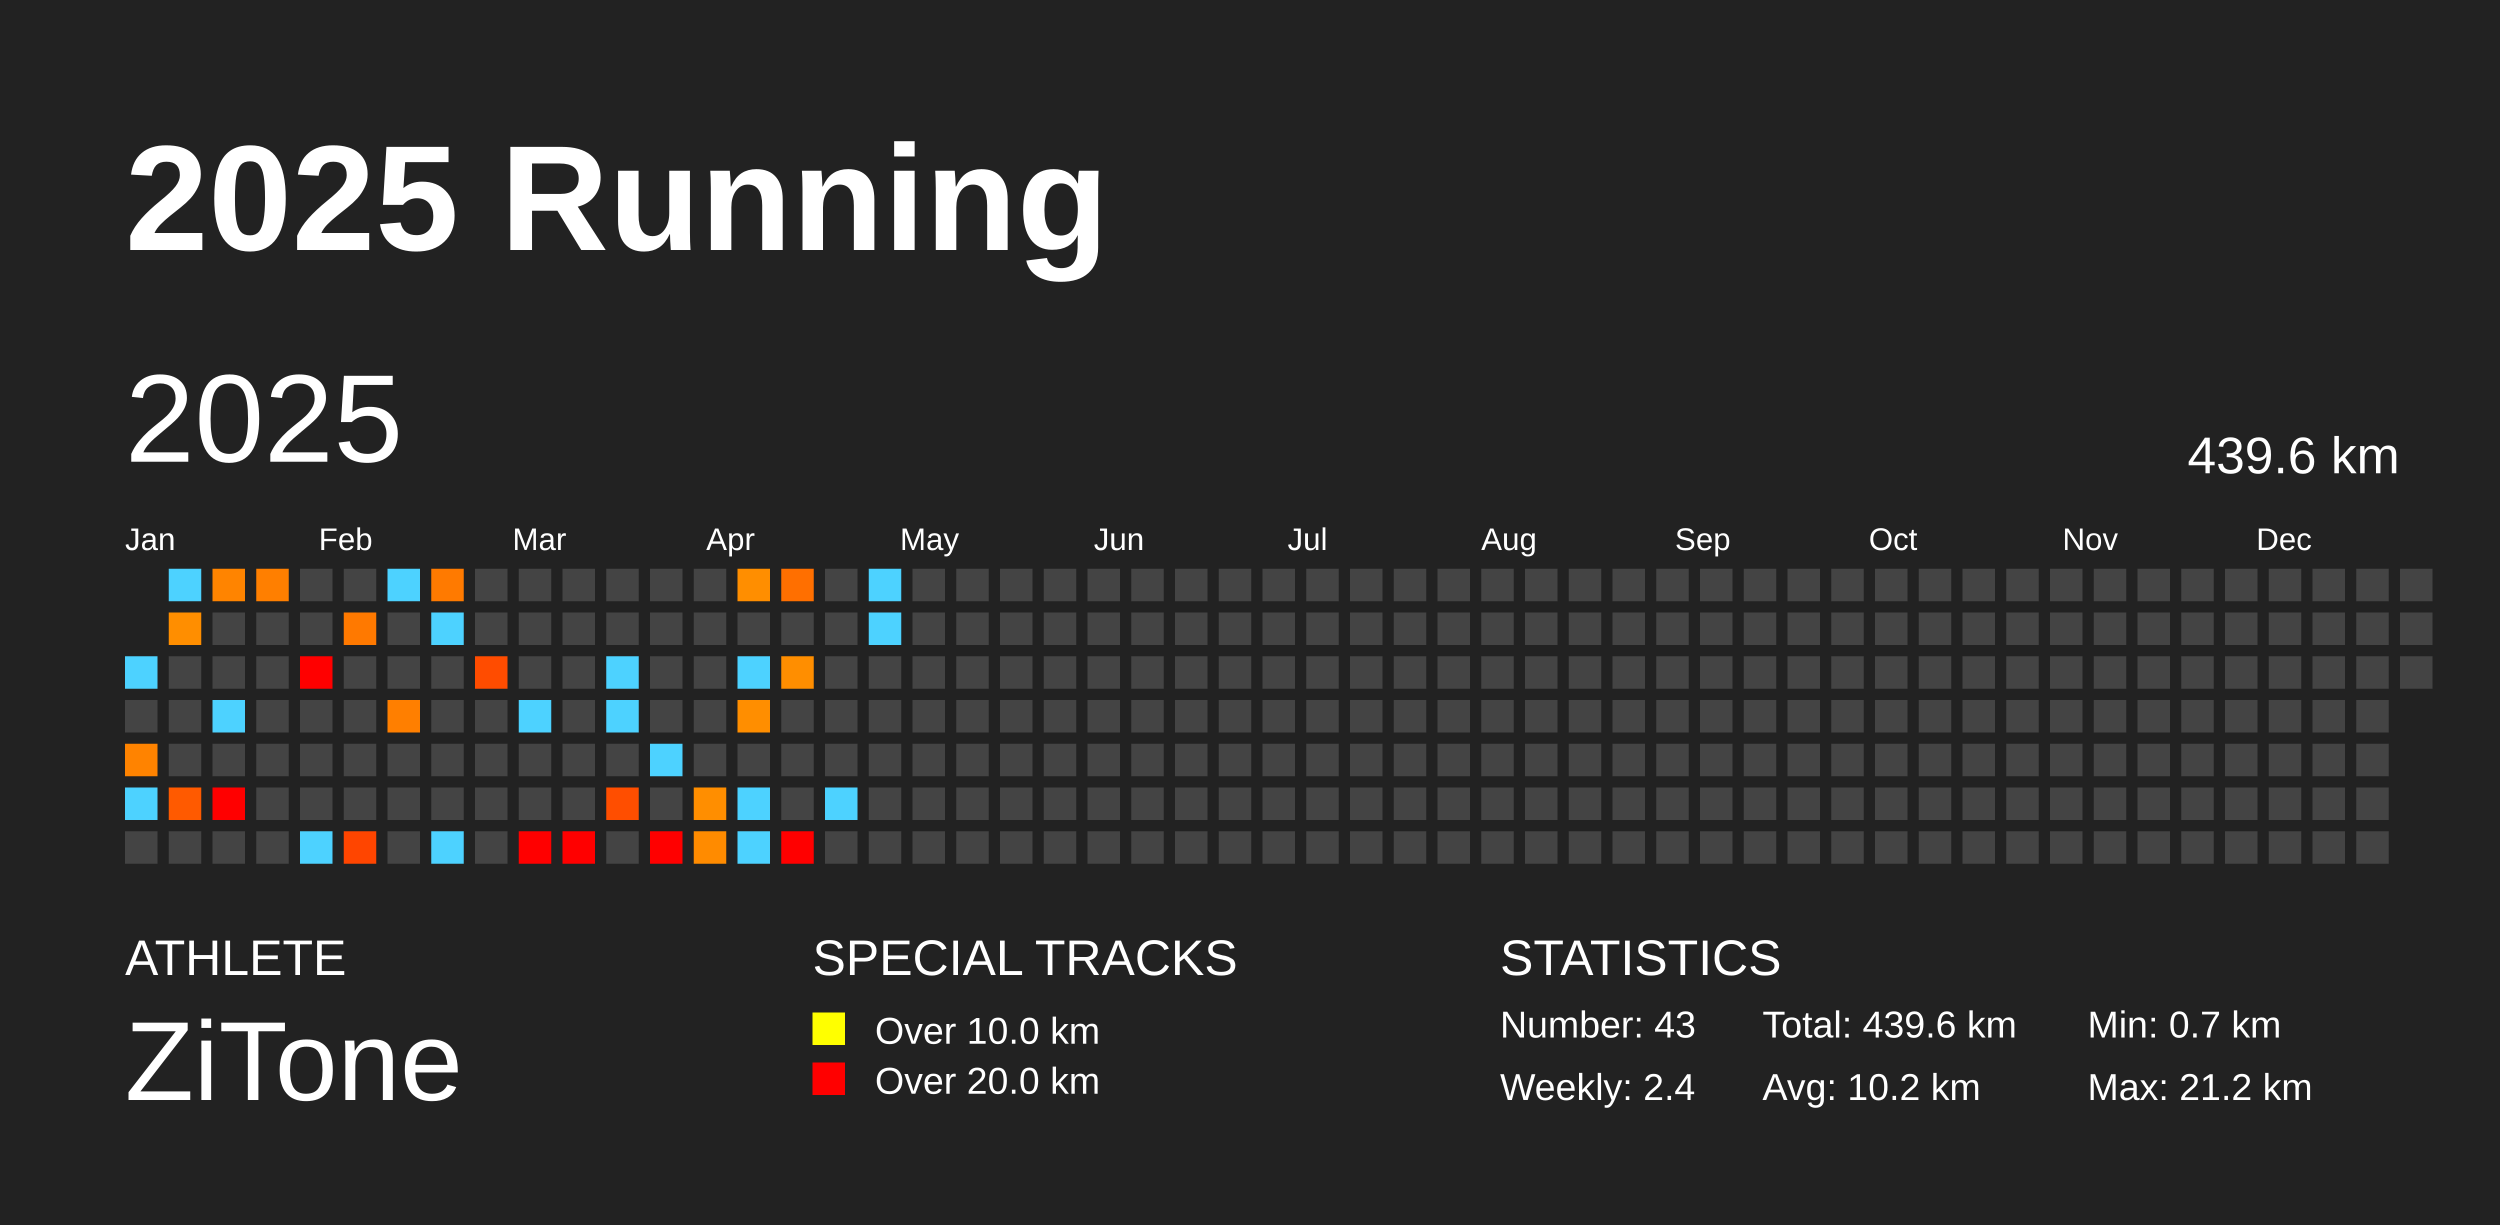
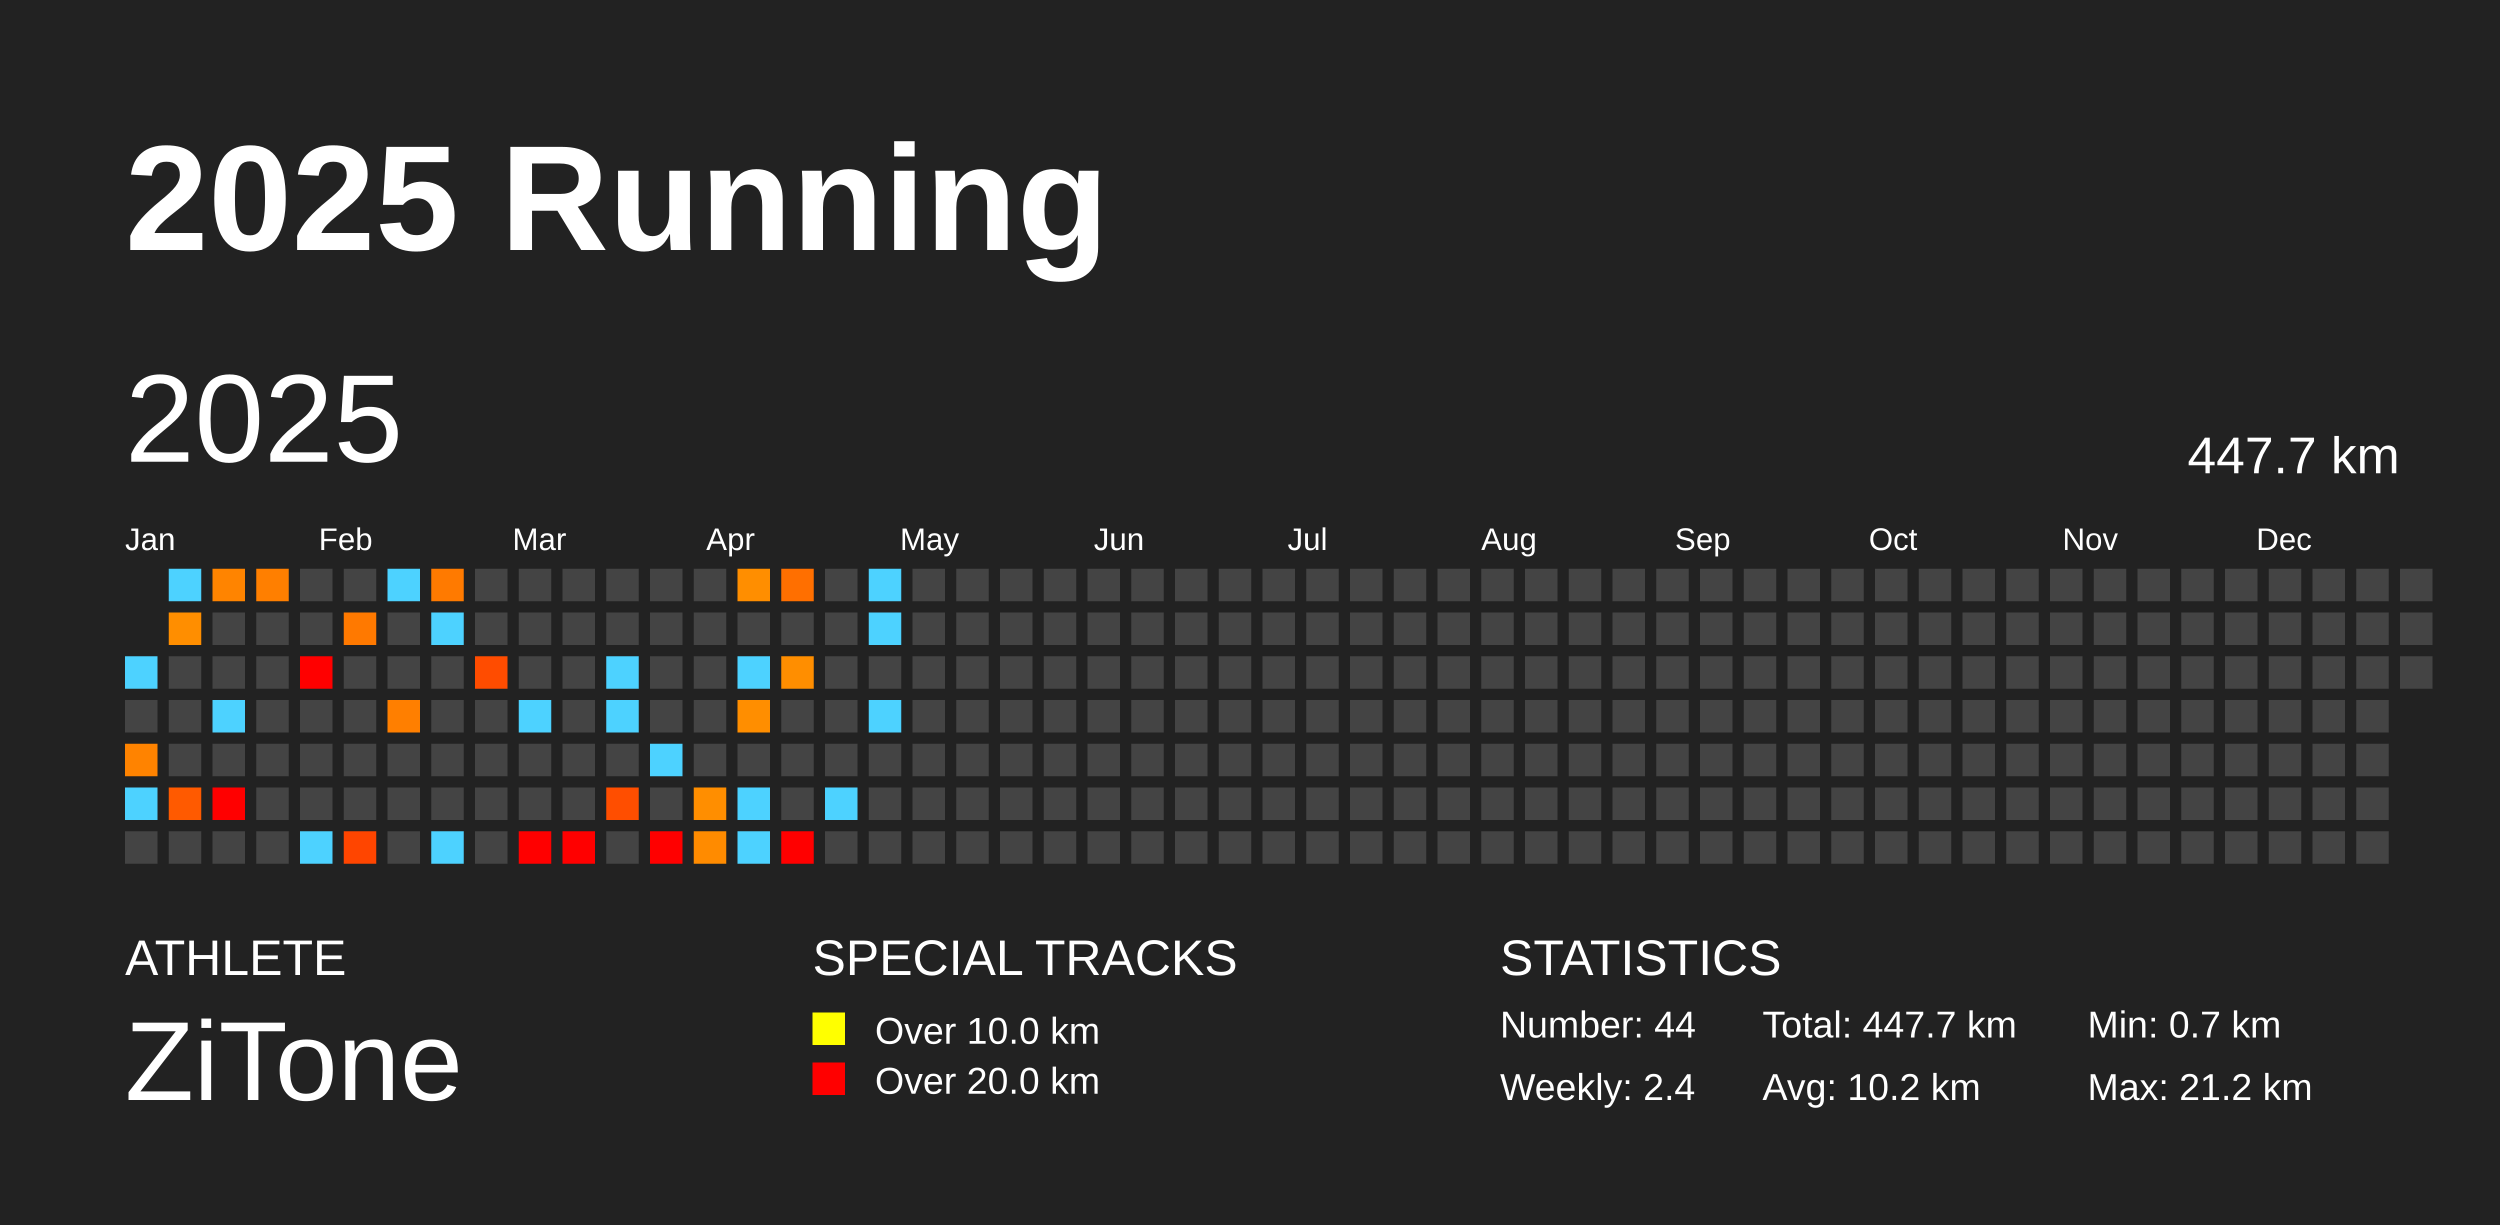
<svg xmlns="http://www.w3.org/2000/svg" baseProfile="full" height="98mm" version="1.1" viewBox="0,0,200,98" width="200mm">
  <defs />
  <rect fill="#222222" height="98" width="200" x="0" y="0" />
  <text fill="#FFFFFF" style="font-size:12px; font-family:Arial; font-weight:bold;" x="10" y="20">2025 Running</text>
  <text fill="#FFFFFF" style="font-size:4px; font-family:Arial" x="10" y="78">ATHLETE</text>
  <text fill="#FFFFFF" style="font-size:9px; font-family:Arial" x="10" y="88">ZiTone</text>
  <text fill="#FFFFFF" style="font-size:4px; font-family:Arial" x="65" y="78">SPECIAL TRACKS</text>
  <rect fill="yellow" height="2.6" width="2.6" x="65" y="81" />
  <text fill="#FFFFFF" style="font-size:3px; font-family:Arial" x="70" y="83.5">Over 10.0 km</text>
  <rect fill="red" height="2.6" width="2.6" x="65" y="85" />
  <text fill="#FFFFFF" style="font-size:3px; font-family:Arial" x="70" y="87.5">Over 20.0 km</text>
  <text fill="#FFFFFF" style="font-size:4px; font-family:Arial" x="120" y="78">STATISTICS</text>
-   <text fill="#FFFFFF" style="font-size:3px; font-family:Arial" x="120" y="83">Number: 43</text>
+   <text fill="#FFFFFF" style="font-size:3px; font-family:Arial" x="120" y="83">Number: 44</text>
  <text fill="#FFFFFF" style="font-size:3px; font-family:Arial" x="120" y="88">Weekly: 2.4</text>
-   <text fill="#FFFFFF" style="font-size:3px; font-family:Arial" x="141" y="83">Total: 439.6 km</text>
+   <text fill="#FFFFFF" style="font-size:3px; font-family:Arial" x="141" y="83">Total: 447.7 km</text>
  <text fill="#FFFFFF" style="font-size:3px; font-family:Arial" x="141" y="88">Avg: 10.2 km</text>
  <text fill="#FFFFFF" style="font-size:3px; font-family:Arial" x="167" y="83">Min: 0.7 km</text>
  <text fill="#FFFFFF" style="font-size:3px; font-family:Arial" x="167" y="88">Max: 21.2 km</text>
  <text dominant-baseline="hanging" fill="#FFFFFF" style="font-size:10.0px; font-family:Arial;" x="10" y="30">2025</text>
-   <text dominant-baseline="hanging" fill="#FFFFFF" style="font-size:4.125px; font-family:Arial;" x="175" y="35">439.6 km</text>
+   <text dominant-baseline="hanging" fill="#FFFFFF" style="font-size:4.125px; font-family:Arial;" x="175" y="35">447.7 km</text>
  <text fill="#FFFFFF" style="font-size:2.5px; font-family:Arial" x="10.0" y="44">Jan</text>
  <text fill="#FFFFFF" style="font-size:2.5px; font-family:Arial" x="25.5" y="44">Feb</text>
  <text fill="#FFFFFF" style="font-size:2.5px; font-family:Arial" x="41.0" y="44">Mar</text>
  <text fill="#FFFFFF" style="font-size:2.5px; font-family:Arial" x="56.5" y="44">Apr</text>
  <text fill="#FFFFFF" style="font-size:2.5px; font-family:Arial" x="72.0" y="44">May</text>
  <text fill="#FFFFFF" style="font-size:2.5px; font-family:Arial" x="87.5" y="44">Jun</text>
  <text fill="#FFFFFF" style="font-size:2.5px; font-family:Arial" x="103.0" y="44">Jul</text>
  <text fill="#FFFFFF" style="font-size:2.5px; font-family:Arial" x="118.5" y="44">Aug</text>
  <text fill="#FFFFFF" style="font-size:2.5px; font-family:Arial" x="134.0" y="44">Sep</text>
  <text fill="#FFFFFF" style="font-size:2.5px; font-family:Arial" x="149.5" y="44">Oct</text>
  <text fill="#FFFFFF" style="font-size:2.5px; font-family:Arial" x="165.0" y="44">Nov</text>
  <text fill="#FFFFFF" style="font-size:2.5px; font-family:Arial" x="180.5" y="44">Dec</text>
  <rect fill="#4dd2ff" height="2.6" width="2.6" x="10.0" y="52.5" />
  <rect fill="#444444" height="2.6" width="2.6" x="10.0" y="56.0" />
  <rect fill="#ff8300" height="2.6" width="2.6" x="10.0" y="59.5" />
  <rect fill="#4dd2ff" height="2.6" width="2.6" x="10.0" y="63.0" />
  <rect fill="#444444" height="2.6" width="2.6" x="10.0" y="66.5" />
  <rect fill="#4dd2ff" height="2.6" width="2.6" x="13.5" y="45.5" />
  <rect fill="#ff8e00" height="2.6" width="2.6" x="13.5" y="49.0" />
  <rect fill="#444444" height="2.6" width="2.6" x="13.5" y="52.5" />
  <rect fill="#444444" height="2.6" width="2.6" x="13.5" y="56.0" />
  <rect fill="#444444" height="2.6" width="2.6" x="13.5" y="59.5" />
  <rect fill="#ff5a00" height="2.6" width="2.6" x="13.5" y="63.0" />
  <rect fill="#444444" height="2.6" width="2.6" x="13.5" y="66.5" />
  <rect fill="#ff8400" height="2.6" width="2.6" x="17.0" y="45.5" />
  <rect fill="#444444" height="2.6" width="2.6" x="17.0" y="49.0" />
  <rect fill="#444444" height="2.6" width="2.6" x="17.0" y="52.5" />
  <rect fill="#4dd2ff" height="2.6" width="2.6" x="17.0" y="56.0" />
  <rect fill="#444444" height="2.6" width="2.6" x="17.0" y="59.5" />
  <rect fill="red" height="2.6" width="2.6" x="17.0" y="63.0" />
  <rect fill="#444444" height="2.6" width="2.6" x="17.0" y="66.5" />
  <rect fill="#ff7f00" height="2.6" width="2.6" x="20.5" y="45.5" />
  <rect fill="#444444" height="2.6" width="2.6" x="20.5" y="49.0" />
  <rect fill="#444444" height="2.6" width="2.6" x="20.5" y="52.5" />
  <rect fill="#444444" height="2.6" width="2.6" x="20.5" y="56.0" />
  <rect fill="#444444" height="2.6" width="2.6" x="20.5" y="59.5" />
  <rect fill="#444444" height="2.6" width="2.6" x="20.5" y="63.0" />
  <rect fill="#444444" height="2.6" width="2.6" x="20.5" y="66.5" />
  <rect fill="#444444" height="2.6" width="2.6" x="24.0" y="45.5" />
  <rect fill="#444444" height="2.6" width="2.6" x="24.0" y="49.0" />
  <rect fill="red" height="2.6" width="2.6" x="24.0" y="52.5" />
  <rect fill="#444444" height="2.6" width="2.6" x="24.0" y="56.0" />
  <rect fill="#444444" height="2.6" width="2.6" x="24.0" y="59.5" />
  <rect fill="#444444" height="2.6" width="2.6" x="24.0" y="63.0" />
  <rect fill="#4dd2ff" height="2.6" width="2.6" x="24.0" y="66.5" />
  <rect fill="#444444" height="2.6" width="2.6" x="27.5" y="45.5" />
  <rect fill="#ff7900" height="2.6" width="2.6" x="27.5" y="49.0" />
  <rect fill="#444444" height="2.6" width="2.6" x="27.5" y="52.5" />
  <rect fill="#444444" height="2.6" width="2.6" x="27.5" y="56.0" />
  <rect fill="#444444" height="2.6" width="2.6" x="27.5" y="59.5" />
  <rect fill="#444444" height="2.6" width="2.6" x="27.5" y="63.0" />
  <rect fill="#ff4500" height="2.6" width="2.6" x="27.5" y="66.5" />
  <rect fill="#4dd2ff" height="2.6" width="2.6" x="31.0" y="45.5" />
  <rect fill="#444444" height="2.6" width="2.6" x="31.0" y="49.0" />
  <rect fill="#444444" height="2.6" width="2.6" x="31.0" y="52.5" />
  <rect fill="#ff7f00" height="2.6" width="2.6" x="31.0" y="56.0" />
  <rect fill="#444444" height="2.6" width="2.6" x="31.0" y="59.5" />
  <rect fill="#444444" height="2.6" width="2.6" x="31.0" y="63.0" />
  <rect fill="#444444" height="2.6" width="2.6" x="31.0" y="66.5" />
  <rect fill="#ff7a00" height="2.6" width="2.6" x="34.5" y="45.5" />
  <rect fill="#4dd2ff" height="2.6" width="2.6" x="34.5" y="49.0" />
  <rect fill="#444444" height="2.6" width="2.6" x="34.5" y="52.5" />
  <rect fill="#444444" height="2.6" width="2.6" x="34.5" y="56.0" />
  <rect fill="#444444" height="2.6" width="2.6" x="34.5" y="59.5" />
  <rect fill="#444444" height="2.6" width="2.6" x="34.5" y="63.0" />
  <rect fill="#4dd2ff" height="2.6" width="2.6" x="34.5" y="66.5" />
  <rect fill="#444444" height="2.6" width="2.6" x="38.0" y="45.5" />
  <rect fill="#444444" height="2.6" width="2.6" x="38.0" y="49.0" />
  <rect fill="#ff4c00" height="2.6" width="2.6" x="38.0" y="52.5" />
  <rect fill="#444444" height="2.6" width="2.6" x="38.0" y="56.0" />
  <rect fill="#444444" height="2.6" width="2.6" x="38.0" y="59.5" />
  <rect fill="#444444" height="2.6" width="2.6" x="38.0" y="63.0" />
  <rect fill="#444444" height="2.6" width="2.6" x="38.0" y="66.5" />
  <rect fill="#444444" height="2.6" width="2.6" x="41.5" y="45.5" />
  <rect fill="#444444" height="2.6" width="2.6" x="41.5" y="49.0" />
  <rect fill="#444444" height="2.6" width="2.6" x="41.5" y="52.5" />
  <rect fill="#4dd2ff" height="2.6" width="2.6" x="41.5" y="56.0" />
  <rect fill="#444444" height="2.6" width="2.6" x="41.5" y="59.5" />
  <rect fill="#444444" height="2.6" width="2.6" x="41.5" y="63.0" />
  <rect fill="red" height="2.6" width="2.6" x="41.5" y="66.5" />
  <rect fill="#444444" height="2.6" width="2.6" x="45.0" y="45.5" />
  <rect fill="#444444" height="2.6" width="2.6" x="45.0" y="49.0" />
  <rect fill="#444444" height="2.6" width="2.6" x="45.0" y="52.5" />
  <rect fill="#444444" height="2.6" width="2.6" x="45.0" y="56.0" />
  <rect fill="#444444" height="2.6" width="2.6" x="45.0" y="59.5" />
  <rect fill="#444444" height="2.6" width="2.6" x="45.0" y="63.0" />
  <rect fill="red" height="2.6" width="2.6" x="45.0" y="66.5" />
  <rect fill="#444444" height="2.6" width="2.6" x="48.5" y="45.5" />
  <rect fill="#444444" height="2.6" width="2.6" x="48.5" y="49.0" />
  <rect fill="#4dd2ff" height="2.6" width="2.6" x="48.5" y="52.5" />
  <rect fill="#4dd2ff" height="2.6" width="2.6" x="48.5" y="56.0" />
  <rect fill="#444444" height="2.6" width="2.6" x="48.5" y="59.5" />
  <rect fill="#ff4e00" height="2.6" width="2.6" x="48.5" y="63.0" />
  <rect fill="#444444" height="2.6" width="2.6" x="48.5" y="66.5" />
  <rect fill="#444444" height="2.6" width="2.6" x="52.0" y="45.5" />
  <rect fill="#444444" height="2.6" width="2.6" x="52.0" y="49.0" />
  <rect fill="#444444" height="2.6" width="2.6" x="52.0" y="52.5" />
  <rect fill="#444444" height="2.6" width="2.6" x="52.0" y="56.0" />
  <rect fill="#4dd2ff" height="2.6" width="2.6" x="52.0" y="59.5" />
  <rect fill="#444444" height="2.6" width="2.6" x="52.0" y="63.0" />
  <rect fill="red" height="2.6" width="2.6" x="52.0" y="66.5" />
  <rect fill="#444444" height="2.6" width="2.6" x="55.5" y="45.5" />
  <rect fill="#444444" height="2.6" width="2.6" x="55.5" y="49.0" />
  <rect fill="#444444" height="2.6" width="2.6" x="55.5" y="52.5" />
  <rect fill="#444444" height="2.6" width="2.6" x="55.5" y="56.0" />
  <rect fill="#444444" height="2.6" width="2.6" x="55.5" y="59.5" />
  <rect fill="#ff8e00" height="2.6" width="2.6" x="55.5" y="63.0" />
  <rect fill="#ff8b00" height="2.6" width="2.6" x="55.5" y="66.5" />
  <rect fill="#ff8e00" height="2.6" width="2.6" x="59.0" y="45.5" />
  <rect fill="#444444" height="2.6" width="2.6" x="59.0" y="49.0" />
  <rect fill="#4dd2ff" height="2.6" width="2.6" x="59.0" y="52.5" />
  <rect fill="#ff8e00" height="2.6" width="2.6" x="59.0" y="56.0" />
  <rect fill="#444444" height="2.6" width="2.6" x="59.0" y="59.5" />
  <rect fill="#4dd2ff" height="2.6" width="2.6" x="59.0" y="63.0" />
  <rect fill="#4dd2ff" height="2.6" width="2.6" x="59.0" y="66.5" />
  <rect fill="#ff6f00" height="2.6" width="2.6" x="62.5" y="45.5" />
  <rect fill="#444444" height="2.6" width="2.6" x="62.5" y="49.0" />
  <rect fill="#ff8e00" height="2.6" width="2.6" x="62.5" y="52.5" />
  <rect fill="#444444" height="2.6" width="2.6" x="62.5" y="56.0" />
  <rect fill="#444444" height="2.6" width="2.6" x="62.5" y="59.5" />
  <rect fill="#444444" height="2.6" width="2.6" x="62.5" y="63.0" />
  <rect fill="red" height="2.6" width="2.6" x="62.5" y="66.5" />
  <rect fill="#444444" height="2.6" width="2.6" x="66.0" y="45.5" />
  <rect fill="#444444" height="2.6" width="2.6" x="66.0" y="49.0" />
  <rect fill="#444444" height="2.6" width="2.6" x="66.0" y="52.5" />
  <rect fill="#444444" height="2.6" width="2.6" x="66.0" y="56.0" />
  <rect fill="#444444" height="2.6" width="2.6" x="66.0" y="59.5" />
  <rect fill="#4dd2ff" height="2.6" width="2.6" x="66.0" y="63.0" />
  <rect fill="#444444" height="2.6" width="2.6" x="66.0" y="66.5" />
  <rect fill="#4dd2ff" height="2.6" width="2.6" x="69.5" y="45.5" />
  <rect fill="#4dd2ff" height="2.6" width="2.6" x="69.5" y="49.0" />
  <rect fill="#444444" height="2.6" width="2.6" x="69.5" y="52.5" />
-   <rect fill="#444444" height="2.6" width="2.6" x="69.5" y="56.0" />
+   <rect fill="#4dd2ff" height="2.6" width="2.6" x="69.5" y="56.0" />
  <rect fill="#444444" height="2.6" width="2.6" x="69.5" y="59.5" />
  <rect fill="#444444" height="2.6" width="2.6" x="69.5" y="63.0" />
  <rect fill="#444444" height="2.6" width="2.6" x="69.5" y="66.5" />
  <rect fill="#444444" height="2.6" width="2.6" x="73.0" y="45.5" />
  <rect fill="#444444" height="2.6" width="2.6" x="73.0" y="49.0" />
  <rect fill="#444444" height="2.6" width="2.6" x="73.0" y="52.5" />
  <rect fill="#444444" height="2.6" width="2.6" x="73.0" y="56.0" />
  <rect fill="#444444" height="2.6" width="2.6" x="73.0" y="59.5" />
  <rect fill="#444444" height="2.6" width="2.6" x="73.0" y="63.0" />
  <rect fill="#444444" height="2.6" width="2.6" x="73.0" y="66.5" />
  <rect fill="#444444" height="2.6" width="2.6" x="76.5" y="45.5" />
  <rect fill="#444444" height="2.6" width="2.6" x="76.5" y="49.0" />
  <rect fill="#444444" height="2.6" width="2.6" x="76.5" y="52.5" />
  <rect fill="#444444" height="2.6" width="2.6" x="76.5" y="56.0" />
  <rect fill="#444444" height="2.6" width="2.6" x="76.5" y="59.5" />
  <rect fill="#444444" height="2.6" width="2.6" x="76.5" y="63.0" />
  <rect fill="#444444" height="2.6" width="2.6" x="76.5" y="66.5" />
  <rect fill="#444444" height="2.6" width="2.6" x="80.0" y="45.5" />
  <rect fill="#444444" height="2.6" width="2.6" x="80.0" y="49.0" />
  <rect fill="#444444" height="2.6" width="2.6" x="80.0" y="52.5" />
  <rect fill="#444444" height="2.6" width="2.6" x="80.0" y="56.0" />
  <rect fill="#444444" height="2.6" width="2.6" x="80.0" y="59.5" />
  <rect fill="#444444" height="2.6" width="2.6" x="80.0" y="63.0" />
  <rect fill="#444444" height="2.6" width="2.6" x="80.0" y="66.5" />
  <rect fill="#444444" height="2.6" width="2.6" x="83.5" y="45.5" />
  <rect fill="#444444" height="2.6" width="2.6" x="83.5" y="49.0" />
  <rect fill="#444444" height="2.6" width="2.6" x="83.5" y="52.5" />
  <rect fill="#444444" height="2.6" width="2.6" x="83.5" y="56.0" />
  <rect fill="#444444" height="2.6" width="2.6" x="83.5" y="59.5" />
  <rect fill="#444444" height="2.6" width="2.6" x="83.5" y="63.0" />
  <rect fill="#444444" height="2.6" width="2.6" x="83.5" y="66.5" />
  <rect fill="#444444" height="2.6" width="2.6" x="87.0" y="45.5" />
  <rect fill="#444444" height="2.6" width="2.6" x="87.0" y="49.0" />
  <rect fill="#444444" height="2.6" width="2.6" x="87.0" y="52.5" />
  <rect fill="#444444" height="2.6" width="2.6" x="87.0" y="56.0" />
  <rect fill="#444444" height="2.6" width="2.6" x="87.0" y="59.5" />
  <rect fill="#444444" height="2.6" width="2.6" x="87.0" y="63.0" />
  <rect fill="#444444" height="2.6" width="2.6" x="87.0" y="66.5" />
  <rect fill="#444444" height="2.6" width="2.6" x="90.5" y="45.5" />
  <rect fill="#444444" height="2.6" width="2.6" x="90.5" y="49.0" />
  <rect fill="#444444" height="2.6" width="2.6" x="90.5" y="52.5" />
  <rect fill="#444444" height="2.6" width="2.6" x="90.5" y="56.0" />
  <rect fill="#444444" height="2.6" width="2.6" x="90.5" y="59.5" />
  <rect fill="#444444" height="2.6" width="2.6" x="90.5" y="63.0" />
  <rect fill="#444444" height="2.6" width="2.6" x="90.5" y="66.5" />
  <rect fill="#444444" height="2.6" width="2.6" x="94.0" y="45.5" />
  <rect fill="#444444" height="2.6" width="2.6" x="94.0" y="49.0" />
  <rect fill="#444444" height="2.6" width="2.6" x="94.0" y="52.5" />
  <rect fill="#444444" height="2.6" width="2.6" x="94.0" y="56.0" />
  <rect fill="#444444" height="2.6" width="2.6" x="94.0" y="59.5" />
  <rect fill="#444444" height="2.6" width="2.6" x="94.0" y="63.0" />
  <rect fill="#444444" height="2.6" width="2.6" x="94.0" y="66.5" />
  <rect fill="#444444" height="2.6" width="2.6" x="97.5" y="45.5" />
  <rect fill="#444444" height="2.6" width="2.6" x="97.5" y="49.0" />
  <rect fill="#444444" height="2.6" width="2.6" x="97.5" y="52.5" />
  <rect fill="#444444" height="2.6" width="2.6" x="97.5" y="56.0" />
  <rect fill="#444444" height="2.6" width="2.6" x="97.5" y="59.5" />
  <rect fill="#444444" height="2.6" width="2.6" x="97.5" y="63.0" />
  <rect fill="#444444" height="2.6" width="2.6" x="97.5" y="66.5" />
  <rect fill="#444444" height="2.6" width="2.6" x="101.0" y="45.5" />
  <rect fill="#444444" height="2.6" width="2.6" x="101.0" y="49.0" />
  <rect fill="#444444" height="2.6" width="2.6" x="101.0" y="52.5" />
  <rect fill="#444444" height="2.6" width="2.6" x="101.0" y="56.0" />
  <rect fill="#444444" height="2.6" width="2.6" x="101.0" y="59.5" />
  <rect fill="#444444" height="2.6" width="2.6" x="101.0" y="63.0" />
  <rect fill="#444444" height="2.6" width="2.6" x="101.0" y="66.5" />
  <rect fill="#444444" height="2.6" width="2.6" x="104.5" y="45.5" />
  <rect fill="#444444" height="2.6" width="2.6" x="104.5" y="49.0" />
  <rect fill="#444444" height="2.6" width="2.6" x="104.5" y="52.5" />
  <rect fill="#444444" height="2.6" width="2.6" x="104.5" y="56.0" />
  <rect fill="#444444" height="2.6" width="2.6" x="104.5" y="59.5" />
  <rect fill="#444444" height="2.6" width="2.6" x="104.5" y="63.0" />
  <rect fill="#444444" height="2.6" width="2.6" x="104.5" y="66.5" />
  <rect fill="#444444" height="2.6" width="2.6" x="108.0" y="45.5" />
  <rect fill="#444444" height="2.6" width="2.6" x="108.0" y="49.0" />
  <rect fill="#444444" height="2.6" width="2.6" x="108.0" y="52.5" />
  <rect fill="#444444" height="2.6" width="2.6" x="108.0" y="56.0" />
  <rect fill="#444444" height="2.6" width="2.6" x="108.0" y="59.5" />
  <rect fill="#444444" height="2.6" width="2.6" x="108.0" y="63.0" />
  <rect fill="#444444" height="2.6" width="2.6" x="108.0" y="66.5" />
  <rect fill="#444444" height="2.6" width="2.6" x="111.5" y="45.5" />
  <rect fill="#444444" height="2.6" width="2.6" x="111.5" y="49.0" />
  <rect fill="#444444" height="2.6" width="2.6" x="111.5" y="52.5" />
  <rect fill="#444444" height="2.6" width="2.6" x="111.5" y="56.0" />
  <rect fill="#444444" height="2.6" width="2.6" x="111.5" y="59.5" />
  <rect fill="#444444" height="2.6" width="2.6" x="111.5" y="63.0" />
  <rect fill="#444444" height="2.6" width="2.6" x="111.5" y="66.5" />
  <rect fill="#444444" height="2.6" width="2.6" x="115.0" y="45.5" />
  <rect fill="#444444" height="2.6" width="2.6" x="115.0" y="49.0" />
  <rect fill="#444444" height="2.6" width="2.6" x="115.0" y="52.5" />
  <rect fill="#444444" height="2.6" width="2.6" x="115.0" y="56.0" />
  <rect fill="#444444" height="2.6" width="2.6" x="115.0" y="59.5" />
  <rect fill="#444444" height="2.6" width="2.6" x="115.0" y="63.0" />
  <rect fill="#444444" height="2.6" width="2.6" x="115.0" y="66.5" />
  <rect fill="#444444" height="2.6" width="2.6" x="118.5" y="45.5" />
  <rect fill="#444444" height="2.6" width="2.6" x="118.5" y="49.0" />
  <rect fill="#444444" height="2.6" width="2.6" x="118.5" y="52.5" />
  <rect fill="#444444" height="2.6" width="2.6" x="118.5" y="56.0" />
  <rect fill="#444444" height="2.6" width="2.6" x="118.5" y="59.5" />
  <rect fill="#444444" height="2.6" width="2.6" x="118.5" y="63.0" />
  <rect fill="#444444" height="2.6" width="2.6" x="118.5" y="66.5" />
  <rect fill="#444444" height="2.6" width="2.6" x="122.0" y="45.5" />
  <rect fill="#444444" height="2.6" width="2.6" x="122.0" y="49.0" />
  <rect fill="#444444" height="2.6" width="2.6" x="122.0" y="52.5" />
  <rect fill="#444444" height="2.6" width="2.6" x="122.0" y="56.0" />
  <rect fill="#444444" height="2.6" width="2.6" x="122.0" y="59.5" />
  <rect fill="#444444" height="2.6" width="2.6" x="122.0" y="63.0" />
  <rect fill="#444444" height="2.6" width="2.6" x="122.0" y="66.5" />
  <rect fill="#444444" height="2.6" width="2.6" x="125.5" y="45.5" />
  <rect fill="#444444" height="2.6" width="2.6" x="125.5" y="49.0" />
  <rect fill="#444444" height="2.6" width="2.6" x="125.5" y="52.5" />
  <rect fill="#444444" height="2.6" width="2.6" x="125.5" y="56.0" />
  <rect fill="#444444" height="2.6" width="2.6" x="125.5" y="59.5" />
  <rect fill="#444444" height="2.6" width="2.6" x="125.5" y="63.0" />
  <rect fill="#444444" height="2.6" width="2.6" x="125.5" y="66.5" />
  <rect fill="#444444" height="2.6" width="2.6" x="129.0" y="45.5" />
  <rect fill="#444444" height="2.6" width="2.6" x="129.0" y="49.0" />
  <rect fill="#444444" height="2.6" width="2.6" x="129.0" y="52.5" />
  <rect fill="#444444" height="2.6" width="2.6" x="129.0" y="56.0" />
  <rect fill="#444444" height="2.6" width="2.6" x="129.0" y="59.5" />
  <rect fill="#444444" height="2.6" width="2.6" x="129.0" y="63.0" />
  <rect fill="#444444" height="2.6" width="2.6" x="129.0" y="66.5" />
  <rect fill="#444444" height="2.6" width="2.6" x="132.5" y="45.5" />
  <rect fill="#444444" height="2.6" width="2.6" x="132.5" y="49.0" />
  <rect fill="#444444" height="2.6" width="2.6" x="132.5" y="52.5" />
  <rect fill="#444444" height="2.6" width="2.6" x="132.5" y="56.0" />
  <rect fill="#444444" height="2.6" width="2.6" x="132.5" y="59.5" />
  <rect fill="#444444" height="2.6" width="2.6" x="132.5" y="63.0" />
  <rect fill="#444444" height="2.6" width="2.6" x="132.5" y="66.5" />
  <rect fill="#444444" height="2.6" width="2.6" x="136.0" y="45.5" />
  <rect fill="#444444" height="2.6" width="2.6" x="136.0" y="49.0" />
  <rect fill="#444444" height="2.6" width="2.6" x="136.0" y="52.5" />
  <rect fill="#444444" height="2.6" width="2.6" x="136.0" y="56.0" />
  <rect fill="#444444" height="2.6" width="2.6" x="136.0" y="59.5" />
  <rect fill="#444444" height="2.6" width="2.6" x="136.0" y="63.0" />
  <rect fill="#444444" height="2.6" width="2.6" x="136.0" y="66.5" />
  <rect fill="#444444" height="2.6" width="2.6" x="139.5" y="45.5" />
  <rect fill="#444444" height="2.6" width="2.6" x="139.5" y="49.0" />
  <rect fill="#444444" height="2.6" width="2.6" x="139.5" y="52.5" />
  <rect fill="#444444" height="2.6" width="2.6" x="139.5" y="56.0" />
  <rect fill="#444444" height="2.6" width="2.6" x="139.5" y="59.5" />
  <rect fill="#444444" height="2.6" width="2.6" x="139.5" y="63.0" />
  <rect fill="#444444" height="2.6" width="2.6" x="139.5" y="66.5" />
  <rect fill="#444444" height="2.6" width="2.6" x="143.0" y="45.5" />
  <rect fill="#444444" height="2.6" width="2.6" x="143.0" y="49.0" />
  <rect fill="#444444" height="2.6" width="2.6" x="143.0" y="52.5" />
  <rect fill="#444444" height="2.6" width="2.6" x="143.0" y="56.0" />
  <rect fill="#444444" height="2.6" width="2.6" x="143.0" y="59.5" />
  <rect fill="#444444" height="2.6" width="2.6" x="143.0" y="63.0" />
  <rect fill="#444444" height="2.6" width="2.6" x="143.0" y="66.5" />
  <rect fill="#444444" height="2.6" width="2.6" x="146.5" y="45.5" />
  <rect fill="#444444" height="2.6" width="2.6" x="146.5" y="49.0" />
  <rect fill="#444444" height="2.6" width="2.6" x="146.5" y="52.5" />
  <rect fill="#444444" height="2.6" width="2.6" x="146.5" y="56.0" />
  <rect fill="#444444" height="2.6" width="2.6" x="146.5" y="59.5" />
  <rect fill="#444444" height="2.6" width="2.6" x="146.5" y="63.0" />
  <rect fill="#444444" height="2.6" width="2.6" x="146.5" y="66.5" />
  <rect fill="#444444" height="2.6" width="2.6" x="150.0" y="45.5" />
  <rect fill="#444444" height="2.6" width="2.6" x="150.0" y="49.0" />
  <rect fill="#444444" height="2.6" width="2.6" x="150.0" y="52.5" />
  <rect fill="#444444" height="2.6" width="2.6" x="150.0" y="56.0" />
  <rect fill="#444444" height="2.6" width="2.6" x="150.0" y="59.5" />
  <rect fill="#444444" height="2.6" width="2.6" x="150.0" y="63.0" />
  <rect fill="#444444" height="2.6" width="2.6" x="150.0" y="66.5" />
  <rect fill="#444444" height="2.6" width="2.6" x="153.5" y="45.5" />
  <rect fill="#444444" height="2.6" width="2.6" x="153.5" y="49.0" />
  <rect fill="#444444" height="2.6" width="2.6" x="153.5" y="52.5" />
  <rect fill="#444444" height="2.6" width="2.6" x="153.5" y="56.0" />
  <rect fill="#444444" height="2.6" width="2.6" x="153.5" y="59.5" />
  <rect fill="#444444" height="2.6" width="2.6" x="153.5" y="63.0" />
  <rect fill="#444444" height="2.6" width="2.6" x="153.5" y="66.5" />
  <rect fill="#444444" height="2.6" width="2.6" x="157.0" y="45.5" />
  <rect fill="#444444" height="2.6" width="2.6" x="157.0" y="49.0" />
  <rect fill="#444444" height="2.6" width="2.6" x="157.0" y="52.5" />
  <rect fill="#444444" height="2.6" width="2.6" x="157.0" y="56.0" />
  <rect fill="#444444" height="2.6" width="2.6" x="157.0" y="59.5" />
  <rect fill="#444444" height="2.6" width="2.6" x="157.0" y="63.0" />
  <rect fill="#444444" height="2.6" width="2.6" x="157.0" y="66.5" />
  <rect fill="#444444" height="2.6" width="2.6" x="160.5" y="45.5" />
  <rect fill="#444444" height="2.6" width="2.6" x="160.5" y="49.0" />
  <rect fill="#444444" height="2.6" width="2.6" x="160.5" y="52.5" />
  <rect fill="#444444" height="2.6" width="2.6" x="160.5" y="56.0" />
  <rect fill="#444444" height="2.6" width="2.6" x="160.5" y="59.5" />
  <rect fill="#444444" height="2.6" width="2.6" x="160.5" y="63.0" />
  <rect fill="#444444" height="2.6" width="2.6" x="160.5" y="66.5" />
  <rect fill="#444444" height="2.6" width="2.6" x="164.0" y="45.5" />
  <rect fill="#444444" height="2.6" width="2.6" x="164.0" y="49.0" />
  <rect fill="#444444" height="2.6" width="2.6" x="164.0" y="52.5" />
  <rect fill="#444444" height="2.6" width="2.6" x="164.0" y="56.0" />
  <rect fill="#444444" height="2.6" width="2.6" x="164.0" y="59.5" />
  <rect fill="#444444" height="2.6" width="2.6" x="164.0" y="63.0" />
  <rect fill="#444444" height="2.6" width="2.6" x="164.0" y="66.5" />
  <rect fill="#444444" height="2.6" width="2.6" x="167.5" y="45.5" />
  <rect fill="#444444" height="2.6" width="2.6" x="167.5" y="49.0" />
  <rect fill="#444444" height="2.6" width="2.6" x="167.5" y="52.5" />
  <rect fill="#444444" height="2.6" width="2.6" x="167.5" y="56.0" />
  <rect fill="#444444" height="2.6" width="2.6" x="167.5" y="59.5" />
  <rect fill="#444444" height="2.6" width="2.6" x="167.5" y="63.0" />
  <rect fill="#444444" height="2.6" width="2.6" x="167.5" y="66.5" />
  <rect fill="#444444" height="2.6" width="2.6" x="171.0" y="45.5" />
  <rect fill="#444444" height="2.6" width="2.6" x="171.0" y="49.0" />
  <rect fill="#444444" height="2.6" width="2.6" x="171.0" y="52.5" />
  <rect fill="#444444" height="2.6" width="2.6" x="171.0" y="56.0" />
  <rect fill="#444444" height="2.6" width="2.6" x="171.0" y="59.5" />
  <rect fill="#444444" height="2.6" width="2.6" x="171.0" y="63.0" />
  <rect fill="#444444" height="2.6" width="2.6" x="171.0" y="66.5" />
  <rect fill="#444444" height="2.6" width="2.6" x="174.5" y="45.5" />
  <rect fill="#444444" height="2.6" width="2.6" x="174.5" y="49.0" />
  <rect fill="#444444" height="2.6" width="2.6" x="174.5" y="52.5" />
  <rect fill="#444444" height="2.6" width="2.6" x="174.5" y="56.0" />
  <rect fill="#444444" height="2.6" width="2.6" x="174.5" y="59.5" />
  <rect fill="#444444" height="2.6" width="2.6" x="174.5" y="63.0" />
  <rect fill="#444444" height="2.6" width="2.6" x="174.5" y="66.5" />
  <rect fill="#444444" height="2.6" width="2.6" x="178.0" y="45.5" />
  <rect fill="#444444" height="2.6" width="2.6" x="178.0" y="49.0" />
  <rect fill="#444444" height="2.6" width="2.6" x="178.0" y="52.5" />
  <rect fill="#444444" height="2.6" width="2.6" x="178.0" y="56.0" />
  <rect fill="#444444" height="2.6" width="2.6" x="178.0" y="59.5" />
  <rect fill="#444444" height="2.6" width="2.6" x="178.0" y="63.0" />
  <rect fill="#444444" height="2.6" width="2.6" x="178.0" y="66.5" />
  <rect fill="#444444" height="2.6" width="2.6" x="181.5" y="45.5" />
  <rect fill="#444444" height="2.6" width="2.6" x="181.5" y="49.0" />
  <rect fill="#444444" height="2.6" width="2.6" x="181.5" y="52.5" />
  <rect fill="#444444" height="2.6" width="2.6" x="181.5" y="56.0" />
  <rect fill="#444444" height="2.6" width="2.6" x="181.5" y="59.5" />
  <rect fill="#444444" height="2.6" width="2.6" x="181.5" y="63.0" />
  <rect fill="#444444" height="2.6" width="2.6" x="181.5" y="66.5" />
  <rect fill="#444444" height="2.6" width="2.6" x="185.0" y="45.5" />
  <rect fill="#444444" height="2.6" width="2.6" x="185.0" y="49.0" />
  <rect fill="#444444" height="2.6" width="2.6" x="185.0" y="52.5" />
  <rect fill="#444444" height="2.6" width="2.6" x="185.0" y="56.0" />
  <rect fill="#444444" height="2.6" width="2.6" x="185.0" y="59.5" />
  <rect fill="#444444" height="2.6" width="2.6" x="185.0" y="63.0" />
  <rect fill="#444444" height="2.6" width="2.6" x="185.0" y="66.5" />
  <rect fill="#444444" height="2.6" width="2.6" x="188.5" y="45.5" />
  <rect fill="#444444" height="2.6" width="2.6" x="188.5" y="49.0" />
  <rect fill="#444444" height="2.6" width="2.6" x="188.5" y="52.5" />
  <rect fill="#444444" height="2.6" width="2.6" x="188.5" y="56.0" />
  <rect fill="#444444" height="2.6" width="2.6" x="188.5" y="59.5" />
  <rect fill="#444444" height="2.6" width="2.6" x="188.5" y="63.0" />
  <rect fill="#444444" height="2.6" width="2.6" x="188.5" y="66.5" />
  <rect fill="#444444" height="2.6" width="2.6" x="192.0" y="45.5" />
  <rect fill="#444444" height="2.6" width="2.6" x="192.0" y="49.0" />
  <rect fill="#444444" height="2.6" width="2.6" x="192.0" y="52.5" />
</svg>
